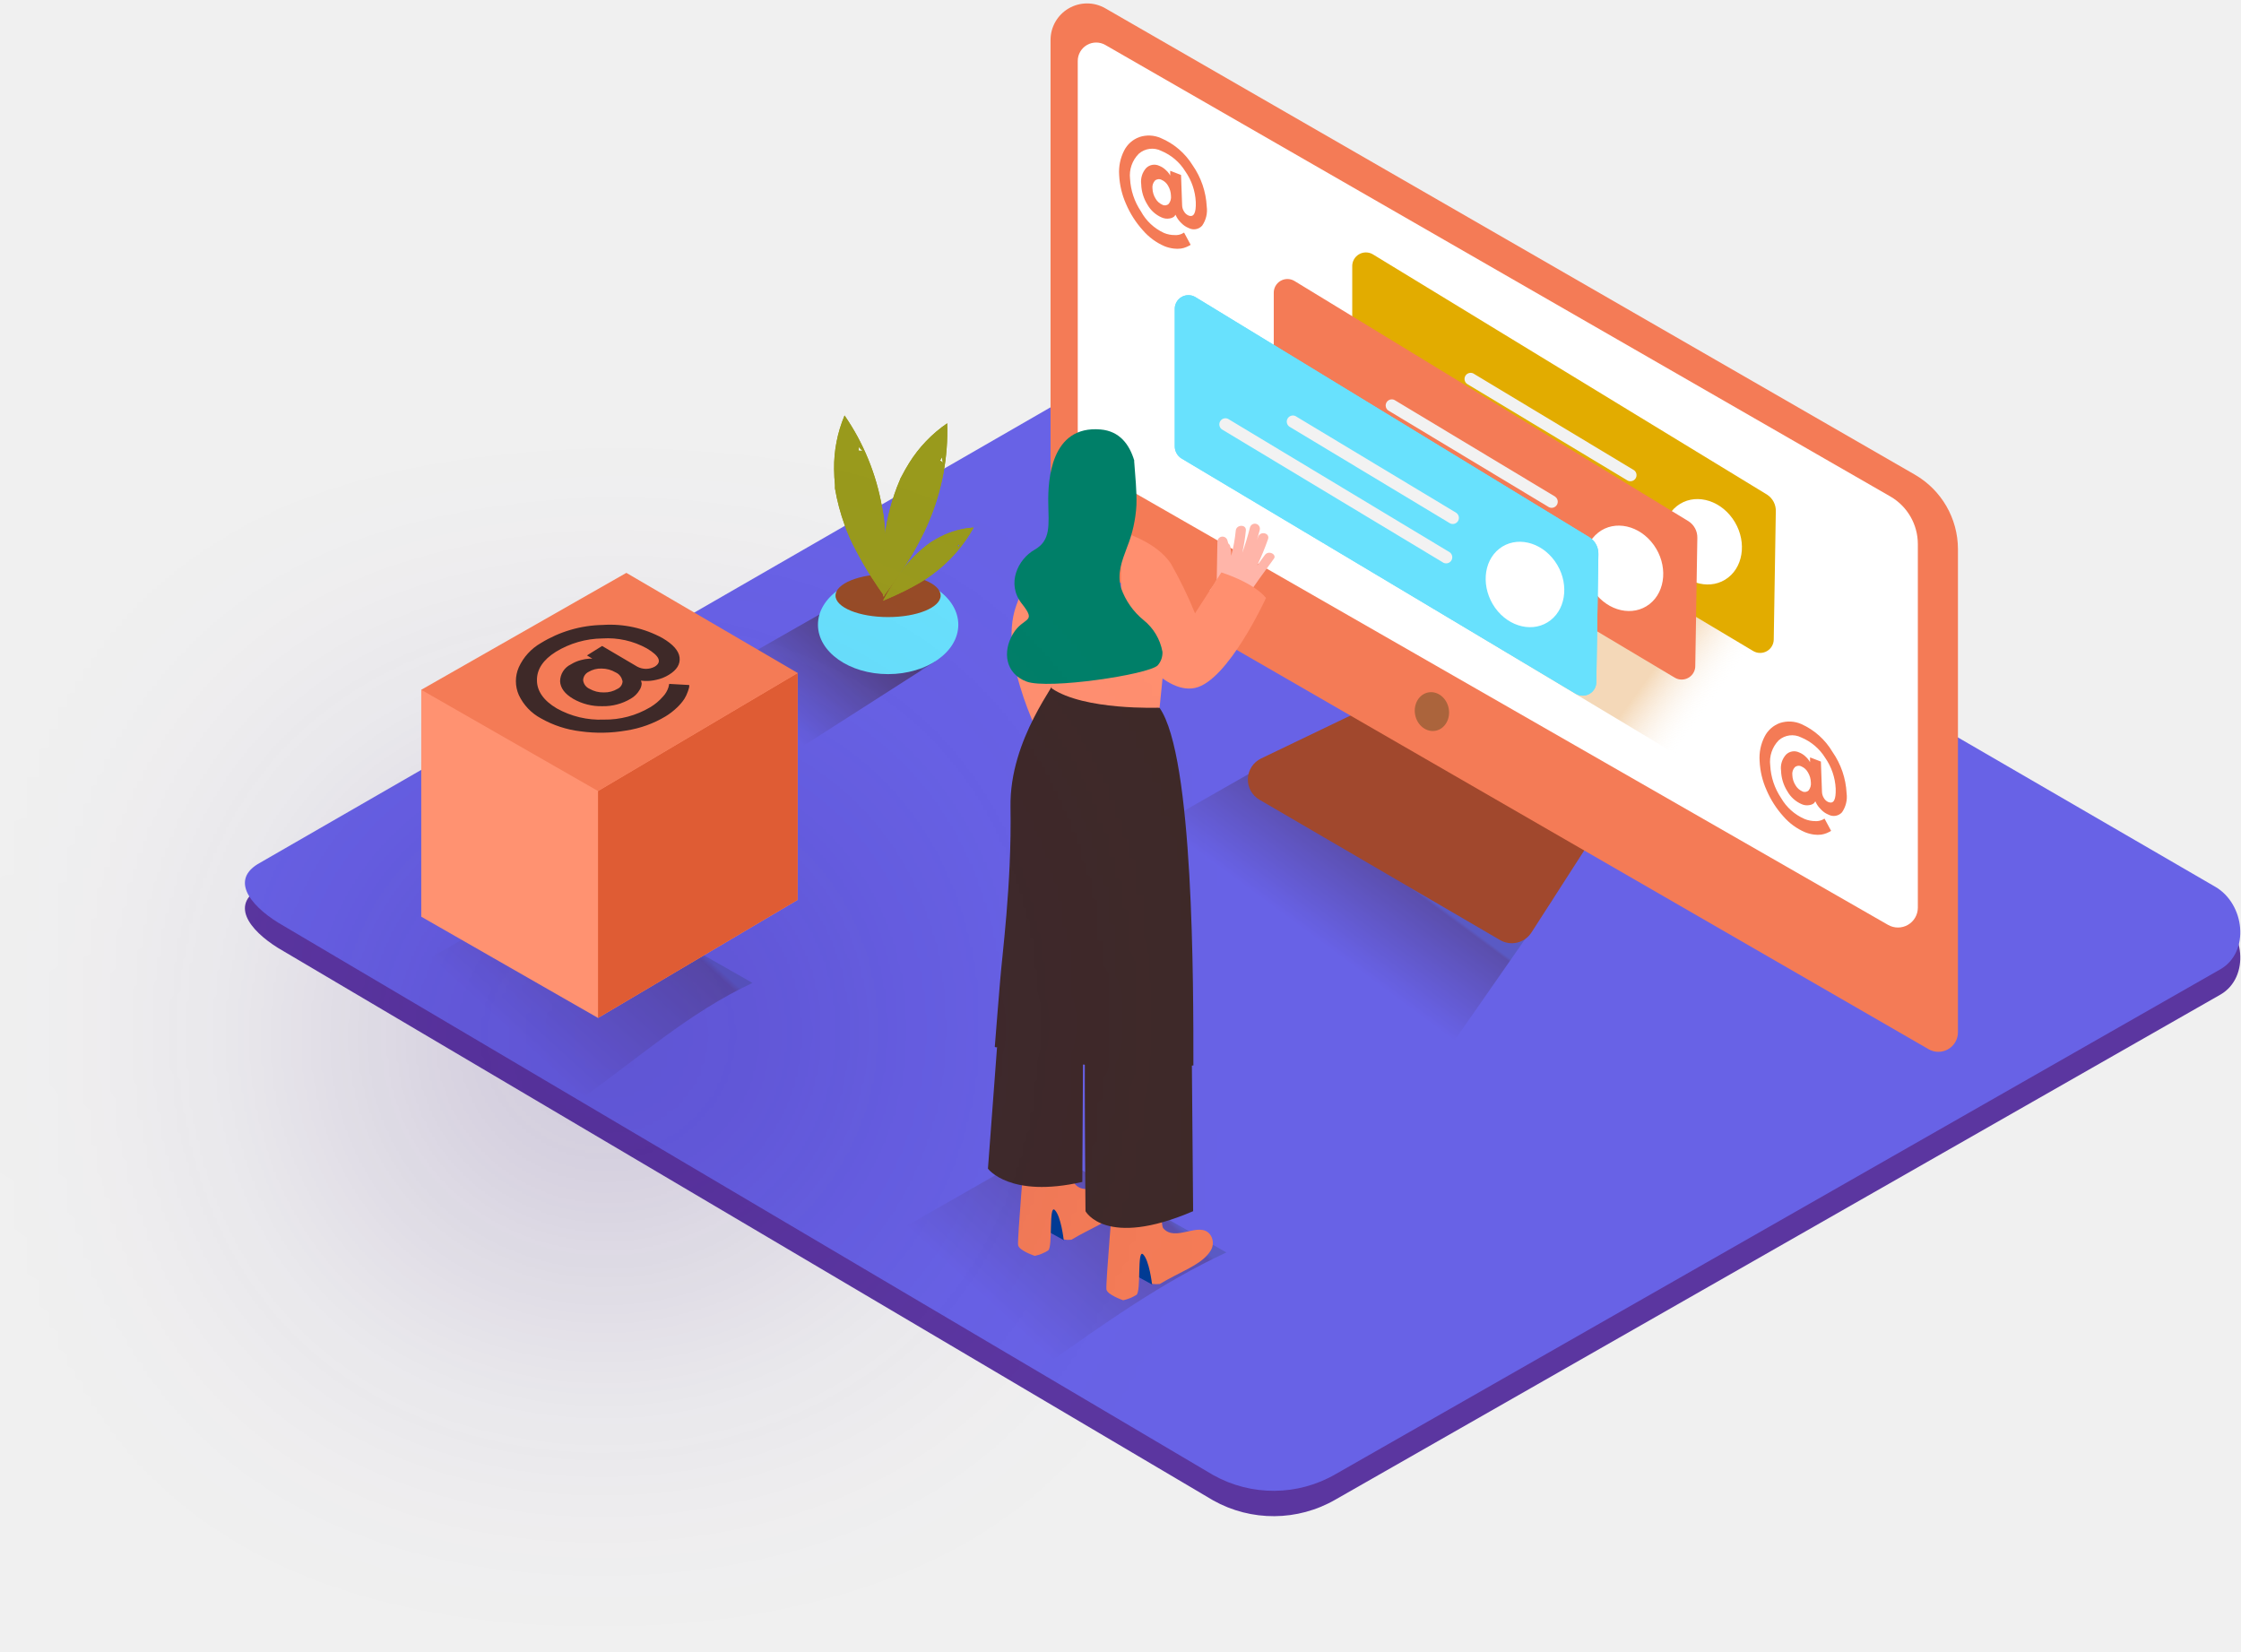
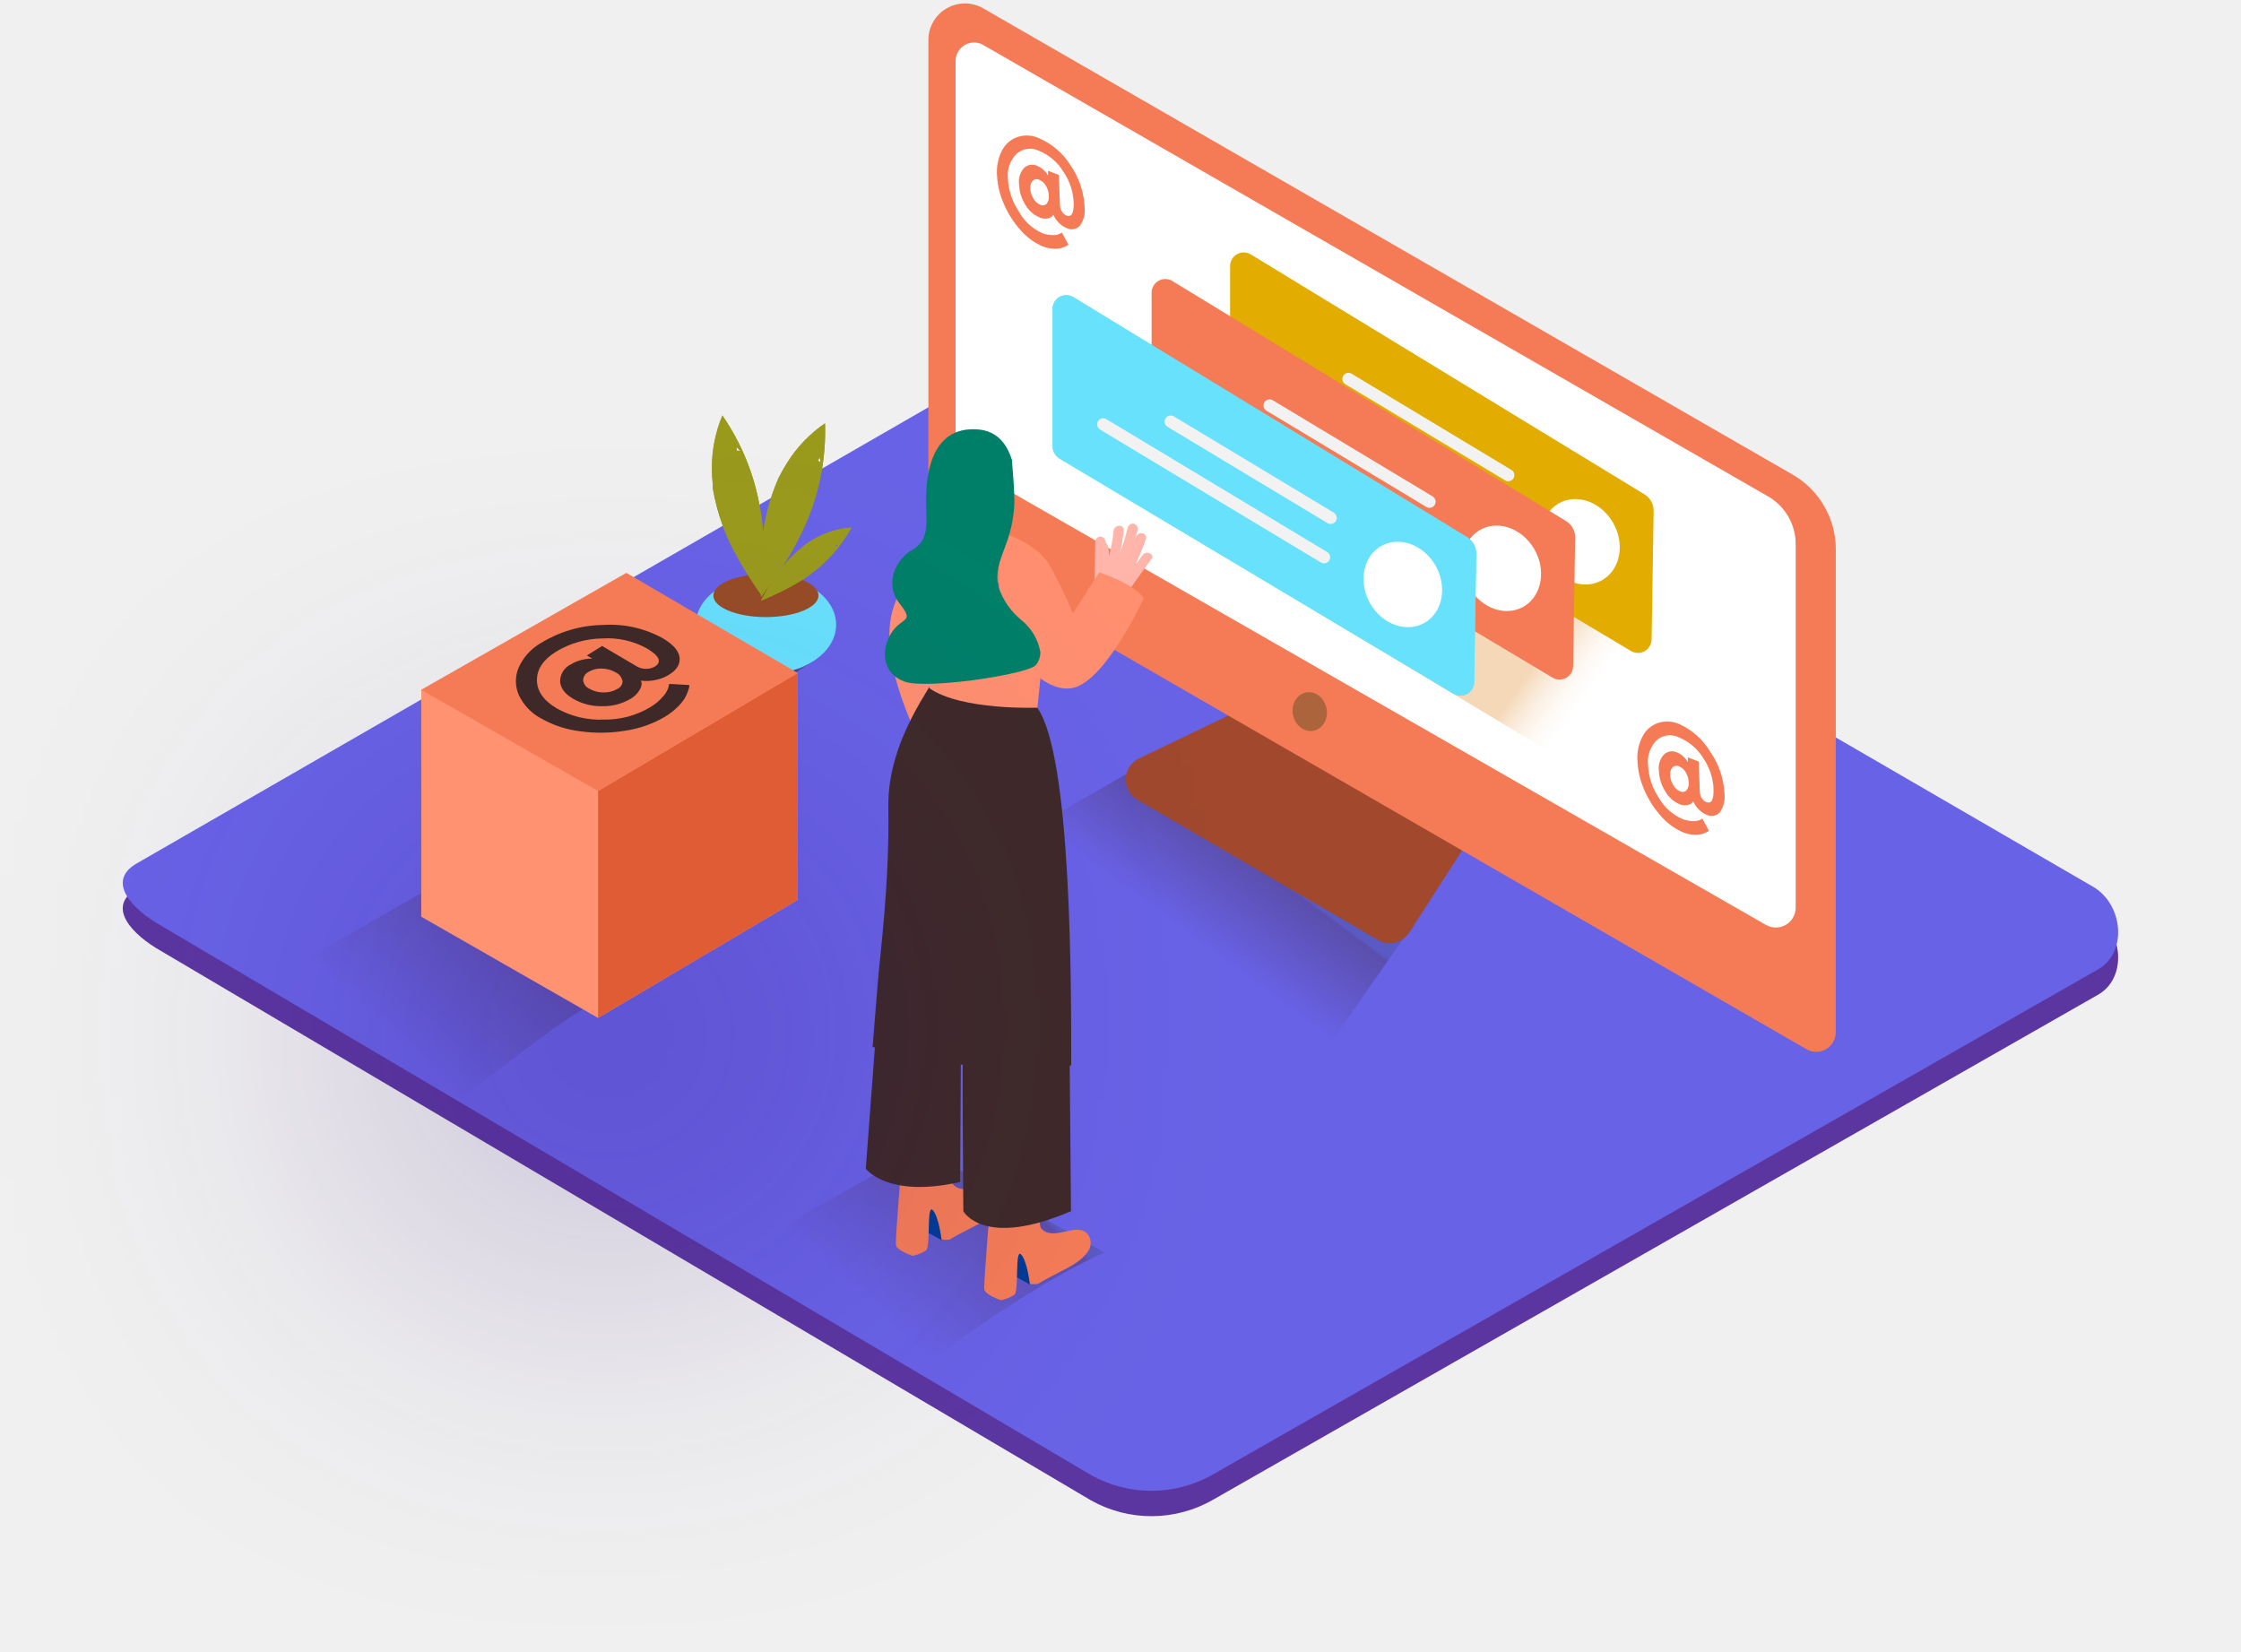
<svg xmlns="http://www.w3.org/2000/svg" xmlns:xlink="http://www.w3.org/1999/xlink" width="266" height="196">
  <defs>
    <linearGradient x1="61.181%" y1="36.858%" x2="40.788%" y2="55.524%" id="a">
      <stop stop-color="#78B46A" offset="0%" />
      <stop stop-color="#7F3500" offset="3%" />
      <stop stop-color="#FFF" offset="100%" />
    </linearGradient>
    <linearGradient x1="82.186%" y1="28.582%" x2="29.852%" y2="62.428%" id="b">
      <stop stop-color="#78B46A" offset="0%" />
      <stop stop-color="#7F3500" offset="3%" />
      <stop stop-color="#FFF" offset="100%" />
    </linearGradient>
    <linearGradient x1="80.66%" y1="21.945%" x2="21.557%" y2="66.572%" id="c">
      <stop stop-color="#78B46A" offset="0%" />
      <stop stop-color="#7F3500" offset="3%" />
      <stop stop-color="#FFF" offset="100%" />
    </linearGradient>
    <linearGradient x1="81.016%" y1="60.558%" x2="67.462%" y2="55.262%" id="d">
      <stop stop-color="#FFF" stop-opacity="0" offset="0%" />
      <stop stop-color="#DC841E" offset="99%" />
    </linearGradient>
    <linearGradient x1="82.183%" y1="27.602%" x2="29.857%" y2="62.288%" id="e">
      <stop stop-color="#78B46A" offset="0%" />
      <stop stop-color="#7F3500" offset="3%" />
      <stop stop-color="#FFF" offset="100%" />
    </linearGradient>
    <filter x="-195.8%" y="-152.6%" width="491.7%" height="527.4%" filterUnits="objectBoundingBox" id="f">
      <feOffset dy="25" in="SourceAlpha" result="shadowOffsetOuter1" />
      <feGaussianBlur stdDeviation="25" in="shadowOffsetOuter1" result="shadowBlurOuter1" />
      <feColorMatrix values="0 0 0 0 0.209 0 0 0 0 0.069 0 0 0 0 0.478 0 0 0 0.497 0" in="shadowBlurOuter1" />
    </filter>
    <path id="g" d="M0 13.878v26.935L20.984 52.83l23.694-14.013V11.883" />
  </defs>
  <g fill="none" fill-rule="evenodd">
-     <g transform="translate(29)" fill-rule="nonzero">
+     <g transform="translate(14.5)" fill-rule="nonzero">
      <path d="M114.994 178.096L4.676 112.92c-3.512-1.974-6.523-5.209-3.1-7.331L112.286 41.8c1.66-1.03 4.181-1.705 5.873-.72l115.786 67.19c3.512 2.038 4.142 7.717.643 9.774l-105.056 59.95a14.67 14.67 0 01-14.538.102z" fill="#5B36A0" />
      <path d="M114.994 175.088L4.676 109.91c-3.512-1.975-6.523-5.21-3.1-7.332l110.71-63.788c1.66-1.029 4.181-1.704 5.873-.72l115.786 67.19c3.512 2.039 4.142 7.717.643 9.775l-105.056 59.949a14.67 14.67 0 01-14.538.103z" fill="#6862E6" />
      <path d="M124.09 89.094l-21.768 12.418s33.533 20.457 40.39 23.338l12.537-18.007" fill="url(#a)" opacity=".25" style="mix-blend-mode:multiply" />
      <path d="M116.57 148.67l-21.774-12.393-21.774 12.418s11.34 6.92 22.18 13.274c6.882-4.868 13.771-9.788 21.368-13.3z" fill="url(#b)" opacity=".25" style="mix-blend-mode:multiply" />
      <path d="M69.658 72.142L55.847 80.02s1.17 7.222 8.028 10.103l18.082-11.576" fill="url(#c)" opacity=".46" style="mix-blend-mode:multiply" />
      <ellipse fill="#68E1FD" cx="76.418" cy="74.155" rx="8.33" ry="5.865" />
      <ellipse fill="#974C26" cx="76.412" cy="70.695" rx="6.24" ry="2.553" />
      <path d="M76.187 66.438c0-1.151-.039-2.303-.129-3.454-.026-.3-.054-.598-.084-.894l-.064-.585c0-.173-.09-.643-.09-.598-.039-.236-.08-.47-.122-.7a27.482 27.482 0 00-4.451-10.888 15.913 15.913 0 00-1.242 6.373c0 .643.051 1.286.103 1.89v.38a25.153 25.153 0 001.158 4.38 21.007 21.007 0 001.344 3.009 41.327 41.327 0 001.846 3.183c.515.81 1.004 1.53 1.5 2.219.154-1.434.224-2.875.23-4.315zm-3.274-12.946a1.035 1.035 0 000-.45c.158.163.315.33.47.502a1.428 1.428 0 00-.477-.052h.007z" fill="#999A1C" />
      <path d="M78.329 67.325c.643-.97 1.21-1.93 1.756-2.977.141-.266.279-.532.412-.798l.263-.534.251-.553.277-.643a27.48 27.48 0 002.142-11.575 15.918 15.918 0 00-4.503 4.694 23.024 23.024 0 00-.933 1.647l-.128.237-.033.103c-.122.29-.244.58-.36.875a25.153 25.153 0 00-1.035 3.44 21.005 21.005 0 00-.496 3.261 38.863 38.863 0 00-.167 3.672c0 .958 0 1.833.058 2.675.855-1.138 1.717-2.308 2.496-3.524zm4.245-12.662c.101-.113.176-.247.219-.393.047.223.088.438.122.644-.1-.1-.215-.185-.34-.251z" fill="#999A1C" />
      <path d="M78.284 70.193c.647-.321 1.29-.668 1.93-1.041l.482-.296.315-.2.309-.218.36-.264a17.288 17.288 0 004.889-5.55 10.017 10.017 0 00-3.937 1.087c-.354.18-.695.38-1.036.585l-.147.09-.052.045-.476.354c-.593.467-1.152.977-1.672 1.524-.481.498-.922 1.034-1.32 1.601a41.869 41.869 0 00-1.286 1.93c-.308.514-.585.996-.83 1.466.83-.347 1.66-.708 2.47-1.113zm6.38-5.466a.643.643 0 00.245-.141 6.569 6.569 0 01-.154.405.9.9 0 00-.09-.257v-.007zM76.187 66.438c0-1.151-.039-2.303-.129-3.454-.026-.3-.054-.598-.084-.894l-.064-.585c0-.173-.09-.643-.09-.598-.039-.236-.08-.47-.122-.7a27.482 27.482 0 00-4.451-10.888 15.913 15.913 0 00-1.242 6.373c0 .643.051 1.286.103 1.89v.38a25.153 25.153 0 001.158 4.38 21.007 21.007 0 001.344 3.009 41.327 41.327 0 001.846 3.183c.515.81 1.004 1.53 1.5 2.219.154-1.434.224-2.875.23-4.315zm-3.274-12.946a1.035 1.035 0 000-.45c.158.163.315.33.47.502a1.428 1.428 0 00-.477-.052h.007z" fill="#999A1C" />
      <path d="M78.329 67.325c.643-.97 1.21-1.93 1.756-2.977.141-.266.279-.532.412-.798l.263-.534.251-.553.277-.643a27.48 27.48 0 002.142-11.575 15.918 15.918 0 00-4.503 4.694 23.024 23.024 0 00-.933 1.647l-.128.237-.033.103c-.122.29-.244.58-.36.875a25.153 25.153 0 00-1.035 3.44 21.005 21.005 0 00-.496 3.261 38.863 38.863 0 00-.167 3.672c0 .958 0 1.833.058 2.675.855-1.138 1.717-2.308 2.496-3.524zm4.245-12.662c.101-.113.176-.247.219-.393.047.223.088.438.122.644-.1-.1-.215-.185-.34-.251z" fill="#999A1C" />
      <path d="M78.284 70.193c.647-.321 1.29-.668 1.93-1.041l.482-.296.315-.2.309-.218.36-.264a17.288 17.288 0 004.889-5.55 10.017 10.017 0 00-3.937 1.087c-.354.18-.695.38-1.036.585l-.147.09-.052.045-.476.354c-.593.467-1.152.977-1.672 1.524-.481.498-.922 1.034-1.32 1.601a41.869 41.869 0 00-1.286 1.93c-.308.514-.585.996-.83 1.466.83-.347 1.66-.708 2.47-1.113zm6.38-5.466a.643.643 0 00.245-.141 6.569 6.569 0 01-.154.405.9.9 0 00-.09-.257v-.007z" fill="#999A1C" />
      <path d="M132.735 84.245l-12.048 5.788a2.772 2.772 0 00-.193 4.894l28.554 16.656a2.773 2.773 0 003.731-.894l6.94-10.791" fill="#A1482D" />
      <path d="M198.264 56.328L102.194.984a4.336 4.336 0 00-6.497 3.756v57.575c0 1.287.686 2.476 1.8 3.12l102.42 59.106a2.323 2.323 0 003.486-2.013V65.19a10.225 10.225 0 00-5.14-8.862z" fill="#F47B56" />
      <path d="M102.2 5.338l93.169 53.588a6.533 6.533 0 013.274 5.66v43.157a2.36 2.36 0 01-3.531 2.045l-95.016-54.482a2.328 2.328 0 01-1.17-2.02V7.235a2.186 2.186 0 013.274-1.897z" fill="#FFF" />
      <ellipse fill="#AB643C" transform="rotate(-10.9 140.964 84.467)" cx="140.964" cy="84.467" rx="2.026" ry="2.315" />
      <path fill="url(#d)" opacity=".32" d="M127.242 63.891l43.297 26.007 21.389-12.431-38.216-22.238" />
      <path d="M180.748 58.714l-46.81-28.534a1.621 1.621 0 00-2.431 1.46v16.257a1.704 1.704 0 00.817 1.467l46.803 27.93a1.615 1.615 0 002.412-1.41l.244-15.157a2.276 2.276 0 00-1.035-2.013z" fill="#E2AC00" />
      <path d="M169.549 67.08c1.679 2.348 4.631 3.004 6.587 1.473 1.955-1.53 2.18-4.675.501-7.016-1.679-2.34-4.631-3.003-6.587-1.472-1.955 1.53-2.18 4.669-.501 7.016z" fill="#FFF" />
      <path d="M164.956 55.814l-19.092-11.492a.727.727 0 00-.733 1.247l19.092 11.492a.727.727 0 00.733-1.247zM164.171 60.483l-26.315-15.84a.727.727 0 00-.702 1.248l26.284 15.846a.727.727 0 00.733-1.248v-.006z" fill="#F2F2F2" />
      <path d="M171.408 61.865l-46.784-28.527a1.621 1.621 0 00-2.432 1.46v16.25c-.007.6.3 1.159.81 1.473l46.804 27.93a1.615 1.615 0 002.419-1.44l.244-15.159a2.276 2.276 0 00-1.061-1.987z" fill="#F47B56" />
      <path d="M160.209 70.232c1.679 2.347 4.631 3.003 6.587 1.473 1.955-1.53 2.18-4.676.501-7.017-1.679-2.34-4.631-3.003-6.587-1.472-1.955 1.53-2.18 4.669-.501 7.016z" fill="#FFF" />
      <path d="M155.616 58.965L136.51 47.473a.727.727 0 00-.733 1.248l19.092 11.492a.727.727 0 00.733-1.248h.013zM154.825 63.666l-26.31-15.865a.727.727 0 00-.733 1.248l26.316 15.839a.727.727 0 00.733-1.248l-.006.026z" fill="#F2F2F2" />
      <path d="M159.668 63.782l-46.796-28.528a1.621 1.621 0 00-2.432 1.46v16.251a1.704 1.704 0 00.817 1.466l46.803 27.93a1.615 1.615 0 002.419-1.44l.244-15.159c.021-.8-.38-1.551-1.055-1.98z" fill="#68E1FD" />
      <path d="M159.668 63.782l-46.796-28.528a1.621 1.621 0 00-2.432 1.46v16.251a1.704 1.704 0 00.817 1.466l46.803 27.93a1.615 1.615 0 002.419-1.44l.244-15.159c.021-.8-.38-1.551-1.055-1.98z" fill="#68E1FD" />
      <path d="M148.463 72.148c1.679 2.348 4.631 3.004 6.587 1.473 1.955-1.53 2.18-4.675.501-7.016-1.678-2.34-4.631-3.003-6.586-1.473-1.956 1.53-2.162 4.67-.502 7.016z" fill="#FFF" />
      <path d="M143.87 60.881L124.772 49.39a.727.727 0 00-.734 1.248l19.092 11.492a.727.727 0 00.734-1.248h.006zM143.079 65.557l-26.316-15.84a.727.727 0 00-.733 1.248l26.315 15.84a.727.727 0 00.734-1.248z" fill="#F2F2F2" />
      <path d="M98.25 62.187a22.765 22.765 0 00-6.632 9.717c-2.328 6.43 3.493 16.939 3.493 16.939l9.057-7.17" fill="#FF8F6F" />
      <path d="M97.273 147.21l-2.458-1.357.644-3.511s3.66.347 3.981 1.646" fill="#003B94" />
      <path d="M98.173 147.158c.553-.34 1.132-.643 1.705-.945 1.421-.778 3.473-1.582 4.348-3.042a1.697 1.697 0 00-.116-1.929c-1.286-1.556-4.104 1.003-5.544-.72-.283-.341-.419-5.75-.419-5.75l-5.48 1.48s-.926 10.868-.823 11.537c.102.668 1.987 1.286 1.987 1.286a4.857 4.857 0 001.583-.643c.572-.418.051-5.518.784-4.804.734.714 1.055 3.505 1.055 3.505.305.046.614.054.92.025z" fill="#F47B56" />
      <path d="M107.738 152.464l-2.457-1.338.643-3.511s3.66.347 3.982 1.646" fill="#003B94" />
      <path d="M108.665 152.412c.553-.34 1.132-.643 1.704-.945 1.422-.778 3.474-1.582 4.349-3.042a1.697 1.697 0 00-.116-1.929c-1.287-1.556-4.104 1.003-5.545-.72-.283-.341-.418-5.75-.418-5.75l-5.48 1.48s-.933 10.906-.83 11.55c.102.643 1.987 1.286 1.987 1.286a4.857 4.857 0 001.583-.643c.572-.418.051-5.518.784-4.804.734.714 1.055 3.505 1.055 3.505.307.042.619.046.927.012z" fill="#F47B56" />
      <path d="M89.882 117.133l-1.615 21.588s2.573 3.55 11.2 1.576l.083-14.553M99.846 121.41c-.187 1.858 0 22.36 0 22.36s2.386 4.462 12.775 0l-.148-17.422" fill="#3E2928" />
      <path d="M89.078 124.264c.707.49.952-2.025 1.691-1.594a42.094 42.094 0 008.517 3.755h.064a.586.586 0 01.792.29c1.834.547 3.7.976 5.59 1.286 2.424.386 4.431-1.409 6.92-1.53 0-9.531.046-36.657-4.013-42.445l-12.01-4.038c-.058.99-5.828 7.678-5.686 15.833.16 9.19-1.036 17.858-1.242 20.733-.032.489-.598 7.19-.623 7.71z" fill="#3E2928" />
      <path d="M109.745 73.068l-1.106 10.933s-8.96.36-12.82-2.303v-9.273" fill="#FF8F6F" />
      <path d="M121.137 65.872l-.913 1.247A30.002 30.002 0 00121.51 64c.258-.726-.907-1.016-1.164-.289l-.135.373c.112-.386.217-.774.315-1.164a.6.6 0 10-1.164-.29 31.17 31.17 0 01-.907 2.985 21.3 21.3 0 00.425-2.637c.077-.765-1.126-.733-1.197 0-.1 1.01-.28 2.01-.54 2.99a5.57 5.57 0 00-.097-1.029.604.604 0 00-.25-.43 4.653 4.653 0 00-.116-.4.605.605 0 00-1.178.18l-.077 4.502c-.218.467-.501.9-.842 1.287.578.4 1.137.83 1.672 1.286.478.403.933.833 1.364 1.286.386-.48.757-.969 1.113-1.466a.643.643 0 00.115-.129 128.076 128.076 0 013.32-4.682c.476-.527-.573-1.112-1.03-.501z" fill="#FFB5A9" />
      <path d="M104.059 63.1s4.233 1.138 5.95 3.859a48.38 48.38 0 012.837 5.845l3.126-4.855s3.795 1.164 5.3 3.029c0 0-4.502 9.84-8.426 10.682-3.924.842-8.092-5.775-8.092-5.775s-.862 2.765-.695-.187" fill="#FF8F6F" />
      <path d="M106.748 73.615a8.572 8.572 0 01-2.683-3.82c-.508-1.73.129-3.248.72-4.856a15.643 15.643 0 001.107-4.997c.052-1.684-.141-3.37-.257-5.048a.489.489 0 010-.218c-.566-1.898-1.724-3.505-4.008-3.698-5.911-.502-6.246 6.045-6.2 8.707.044 2.663.328 4.463-1.634 5.576-1.962 1.112-3.378 4.032-1.506 6.392 1.872 2.36.193 1.499-1.055 3.595-1.247 2.097-.926 4.714 1.634 5.66 2.56.945 14.46-.83 15.554-1.93a2.27 2.27 0 00.56-1.608 6.238 6.238 0 00-2.232-3.755z" fill="#007F68" />
      <path d="M112.563 19.62a9.42 9.42 0 011.672 4.888 3.215 3.215 0 01-.547 2.283 1.319 1.319 0 01-1.595.277 2.464 2.464 0 01-.862-.58 3.003 3.003 0 01-.553-.7l-.154-.302c-.042.079-.094.152-.155.218-.153.12-.335.197-.527.225-.322.06-.654.02-.952-.115a3.57 3.57 0 01-1.686-1.512 4.854 4.854 0 01-.746-2.437c-.095-.7.124-1.406.598-1.93a1.377 1.377 0 011.564-.244c.258.103.495.251.7.438.176.149.332.32.464.508l.116.206v-.573l1.286.502.129 3.614c.009.259.089.51.231.727.121.209.306.373.528.47.622.244.909-.292.862-1.609a6.957 6.957 0 00-1.242-3.633 6.091 6.091 0 00-2.85-2.43 2.4 2.4 0 00-2.675.34 3.633 3.633 0 00-1.036 2.971 7.664 7.664 0 001.287 3.859 5.93 5.93 0 002.746 2.572c.408.17.845.255 1.287.25.287.02.575-.033.836-.154l.257-.141.779 1.447-.129.09c-.122.068-.249.129-.38.18-.205.089-.421.15-.643.18a3.217 3.217 0 01-.855 0 4.31 4.31 0 01-1.087-.277 7.076 7.076 0 01-2.573-1.89 11.209 11.209 0 01-1.994-3.113 9.529 9.529 0 01-.824-3.453 5.542 5.542 0 01.592-2.9 3.267 3.267 0 011.827-1.608 3.52 3.52 0 012.534.128 8.175 8.175 0 013.77 3.229zm-2.837 4.573c.211-.27.306-.612.264-.952a2.456 2.456 0 00-.341-1.19 1.634 1.634 0 00-.779-.707.701.701 0 00-.79.103 1.177 1.177 0 00-.284.933c.015.424.141.836.367 1.196.185.326.472.584.817.733.247.127.548.08.746-.116M188.512 89.255a9.388 9.388 0 011.672 4.887 3.215 3.215 0 01-.546 2.283 1.325 1.325 0 01-1.596.277 2.534 2.534 0 01-.862-.58 3.113 3.113 0 01-.553-.7l-.154-.302a1.248 1.248 0 01-.155.218c-.152.12-.334.199-.527.225-.319.064-.65.026-.946-.109a3.57 3.57 0 01-1.685-1.518 4.835 4.835 0 01-.753-2.443c-.099-.7.12-1.408.599-1.93a1.37 1.37 0 011.556-.244c.258.102.496.25.701.437.176.152.331.325.464.515l.122.205v-.572l1.286.495.129 3.614c.011.259.091.51.231.727.121.21.306.374.528.47.643.244.907-.29.868-1.608a6.99 6.99 0 00-1.241-3.64 6.104 6.104 0 00-2.843-2.424 2.406 2.406 0 00-2.676.334 3.633 3.633 0 00-1.01 2.99 7.639 7.639 0 001.286 3.859 5.956 5.956 0 002.78 2.489c.407.17.844.257 1.286.257.287.017.574-.036.836-.155l.257-.141.779 1.447-.13.09c-.121.069-.248.129-.379.18a2.83 2.83 0 01-.643.18 3.281 3.281 0 01-.862 0 4.298 4.298 0 01-1.08-.283 7.076 7.076 0 01-2.573-1.884 11.234 11.234 0 01-1.995-3.12 9.51 9.51 0 01-.823-3.452 5.51 5.51 0 01.592-2.894 3.293 3.293 0 011.827-1.615 3.564 3.564 0 012.54.13 8.188 8.188 0 013.693 3.305zm-2.837 4.572c.213-.269.31-.611.27-.952a2.437 2.437 0 00-.347-1.19 1.608 1.608 0 00-.772-.707.701.701 0 00-.791.097 1.164 1.164 0 00-.29.932c.015.422.142.833.367 1.19.185.328.472.588.817.74a.643.643 0 00.746-.11" fill="#F47B56" />
      <path d="M60.324 116.676L38.55 104.29l-21.768 12.412s12.113 7.562 22.951 13.916c6.883-4.862 13-10.424 20.591-13.942z" fill="url(#e)" opacity=".25" style="mix-blend-mode:multiply" />
    </g>
    <g transform="translate(50 68)">
      <use fill="#000" filter="url(#f)" xlink:href="#g" />
      <use fill="#FF9271" xlink:href="#g" />
    </g>
    <path fill="#DF5C34" fill-rule="nonzero" d="M70.984 93.896v26.935l23.694-14.013V79.883z" />
    <path fill="#F47B56" fill-rule="nonzero" d="M50 81.878L74.347 68l20.33 11.883-23.693 14.013z" />
    <path d="M71.541 74.182a12.971 12.971 0 017.104 1.565c1.243.731 1.922 1.494 2.018 2.29.096.795-.314 1.487-1.281 2.07a4.557 4.557 0 01-1.493.59c-.434.103-.88.149-1.326.135l-.487-.038c.046.109.076.223.09.34a1.566 1.566 0 01-.256.776c-.254.43-.616.786-1.05 1.032a6.316 6.316 0 01-3.35.885 6.623 6.623 0 01-3.479-.878c-.999-.59-1.511-1.283-1.55-2.078a2.245 2.245 0 011.281-2.007 4.244 4.244 0 011.179-.507 4.588 4.588 0 011.018-.173h.353l-.641-.385 1.8-1.122 4.17 2.456a2.188 2.188 0 002.075 0c.884-.551.568-1.276-.948-2.174a9.63 9.63 0 00-5.278-1.174 10.835 10.835 0 00-5.509 1.584c-1.511.945-2.26 2.072-2.248 3.38 0 1.283.8 2.424 2.357 3.341 1.7.95 3.629 1.41 5.573 1.328a10.463 10.463 0 005.509-1.462 6.177 6.177 0 001.53-1.283c.293-.31.512-.683.641-1.09l.09-.404 2.376.134c.004.073.004.146 0 .219-.043.196-.101.389-.173.577-.103.3-.24.59-.41.859-.244.364-.527.7-.845 1-.42.405-.88.762-1.377 1.065a12.801 12.801 0 01-4.663 1.68 17.588 17.588 0 01-5.439.096 12.448 12.448 0 01-4.67-1.526 6.064 6.064 0 01-2.651-2.783 4.096 4.096 0 010-3.296 6.346 6.346 0 012.633-2.88 14.483 14.483 0 017.327-2.142zm2.332 6.631a1.372 1.372 0 00-.8-1 3.29 3.29 0 00-1.666-.455 2.81 2.81 0 00-1.55.397c-.384.187-.631.573-.64 1 .058.445.345.827.755 1.007a3.27 3.27 0 001.697.43 3.046 3.046 0 001.627-.423c.373-.17.61-.546.603-.956" fill="#3E2928" fill-rule="nonzero" />
  </g>
</svg>
